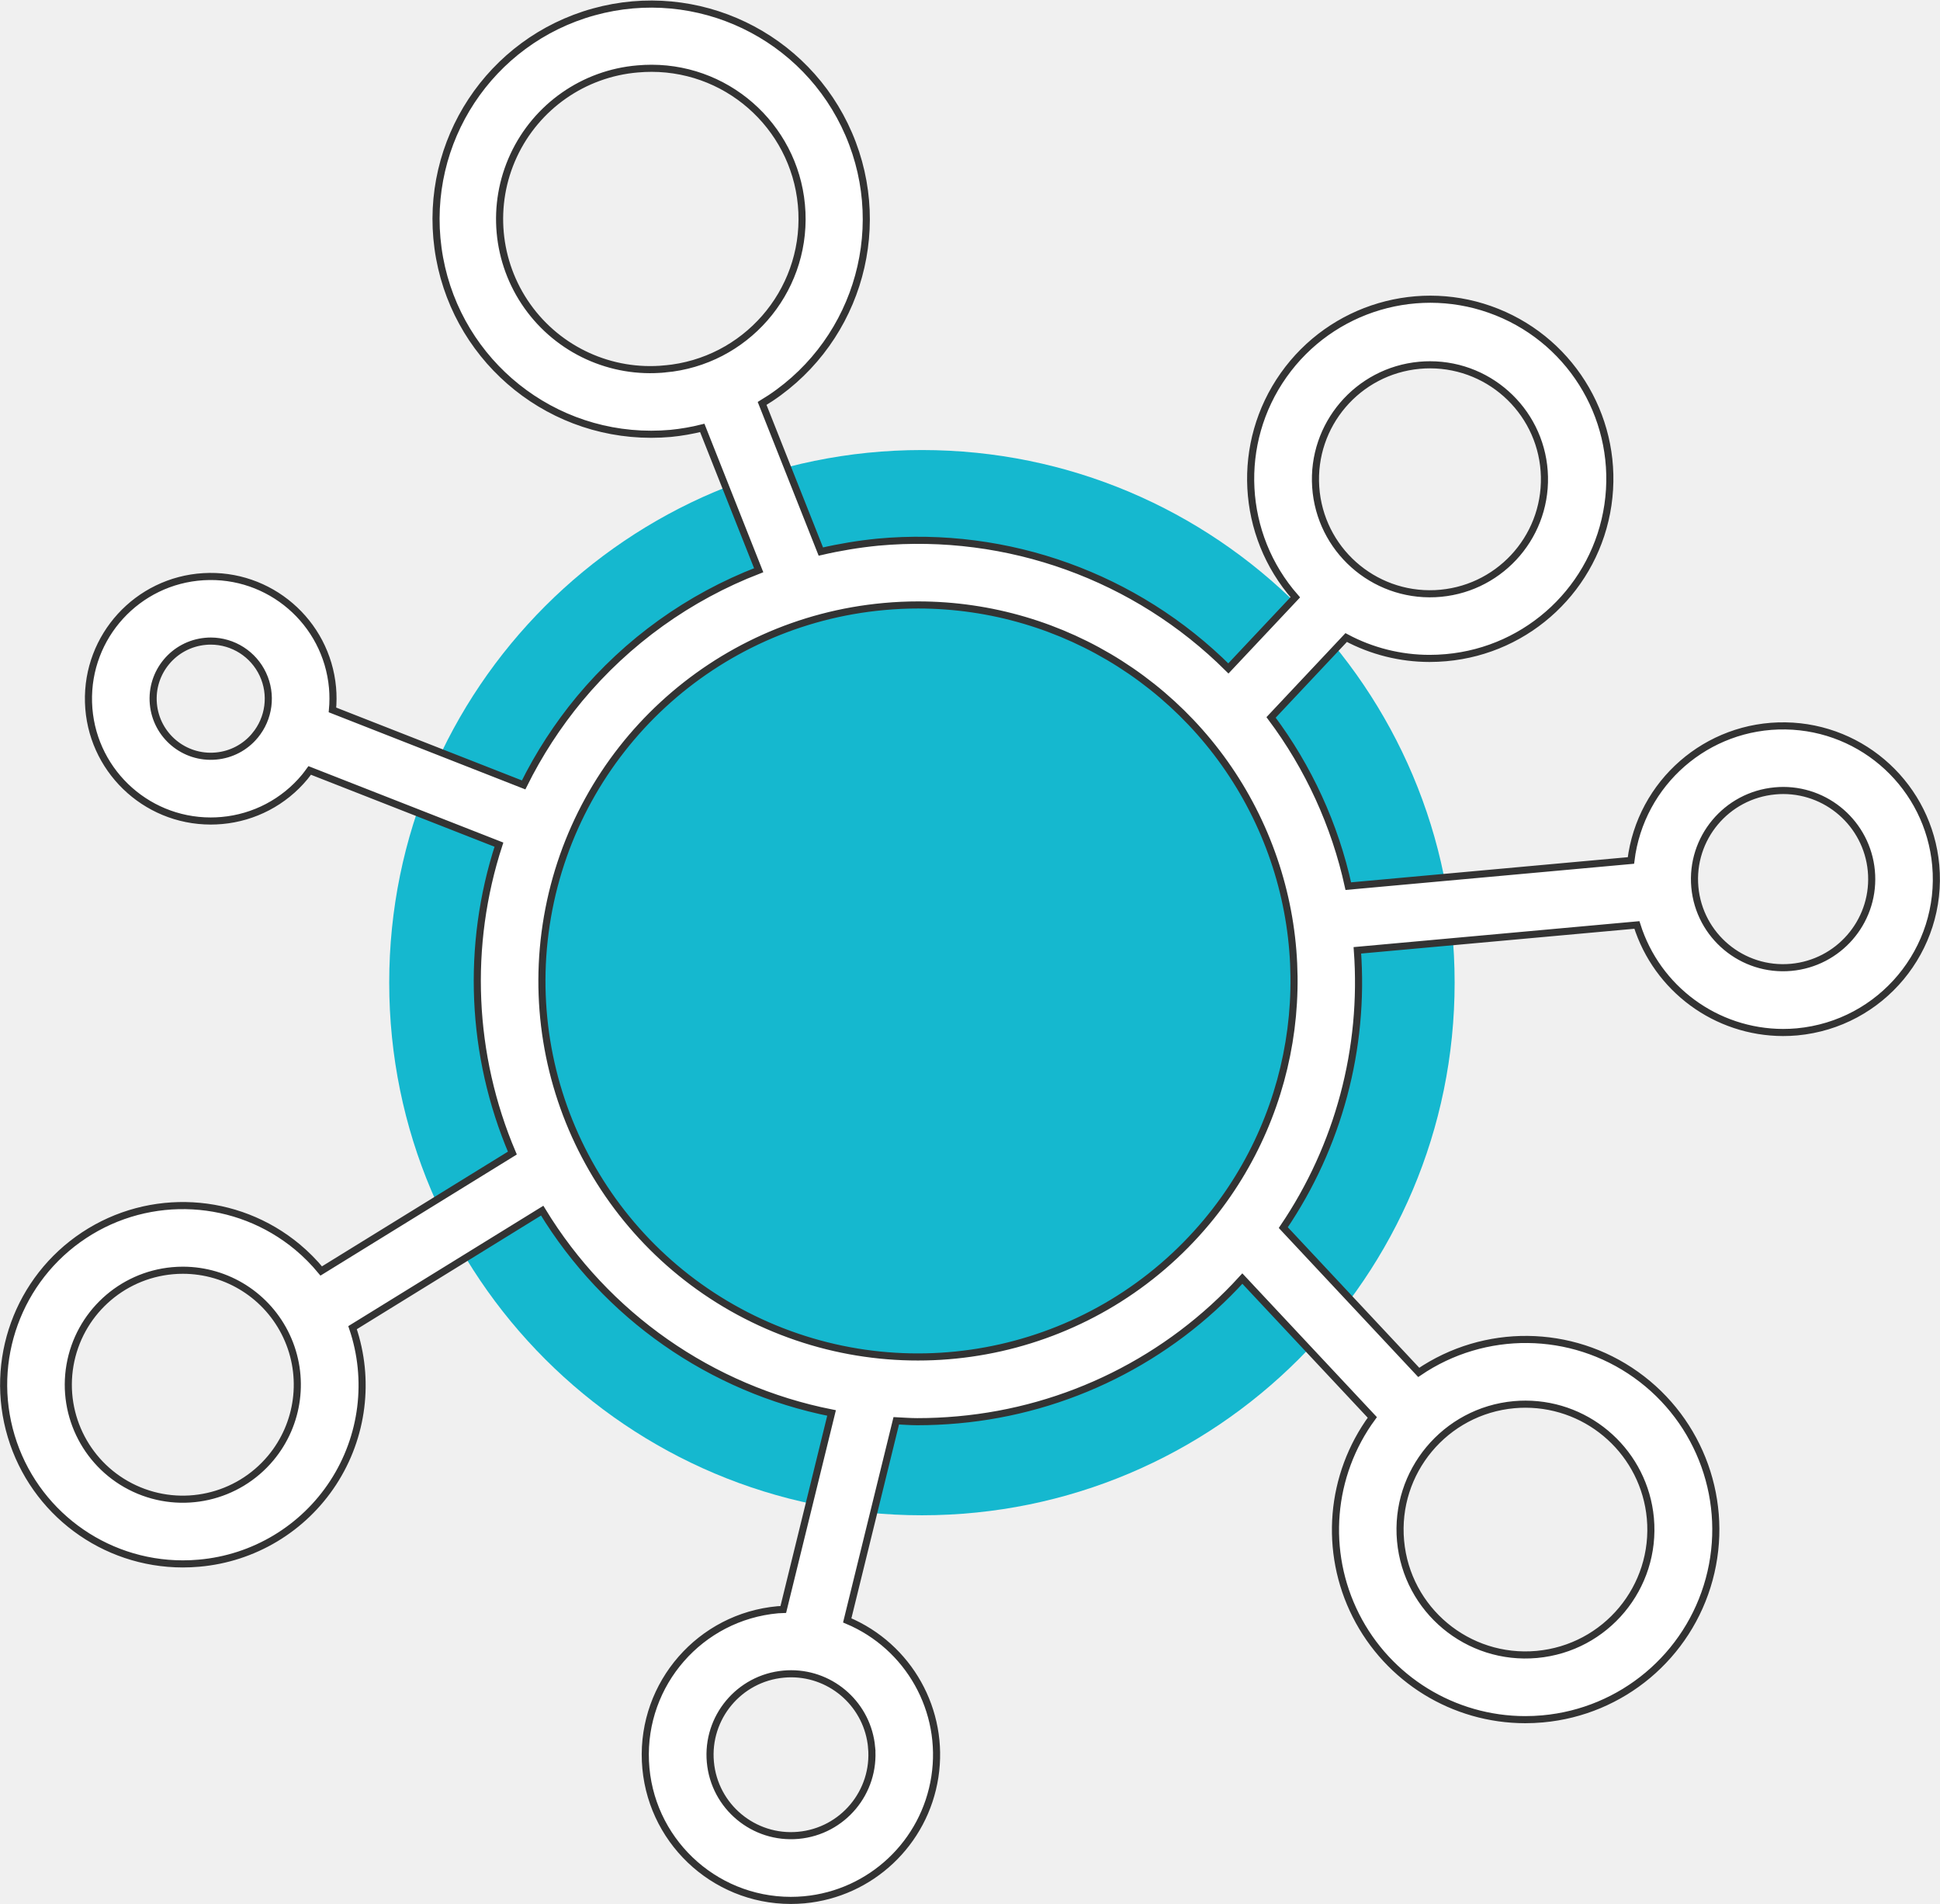
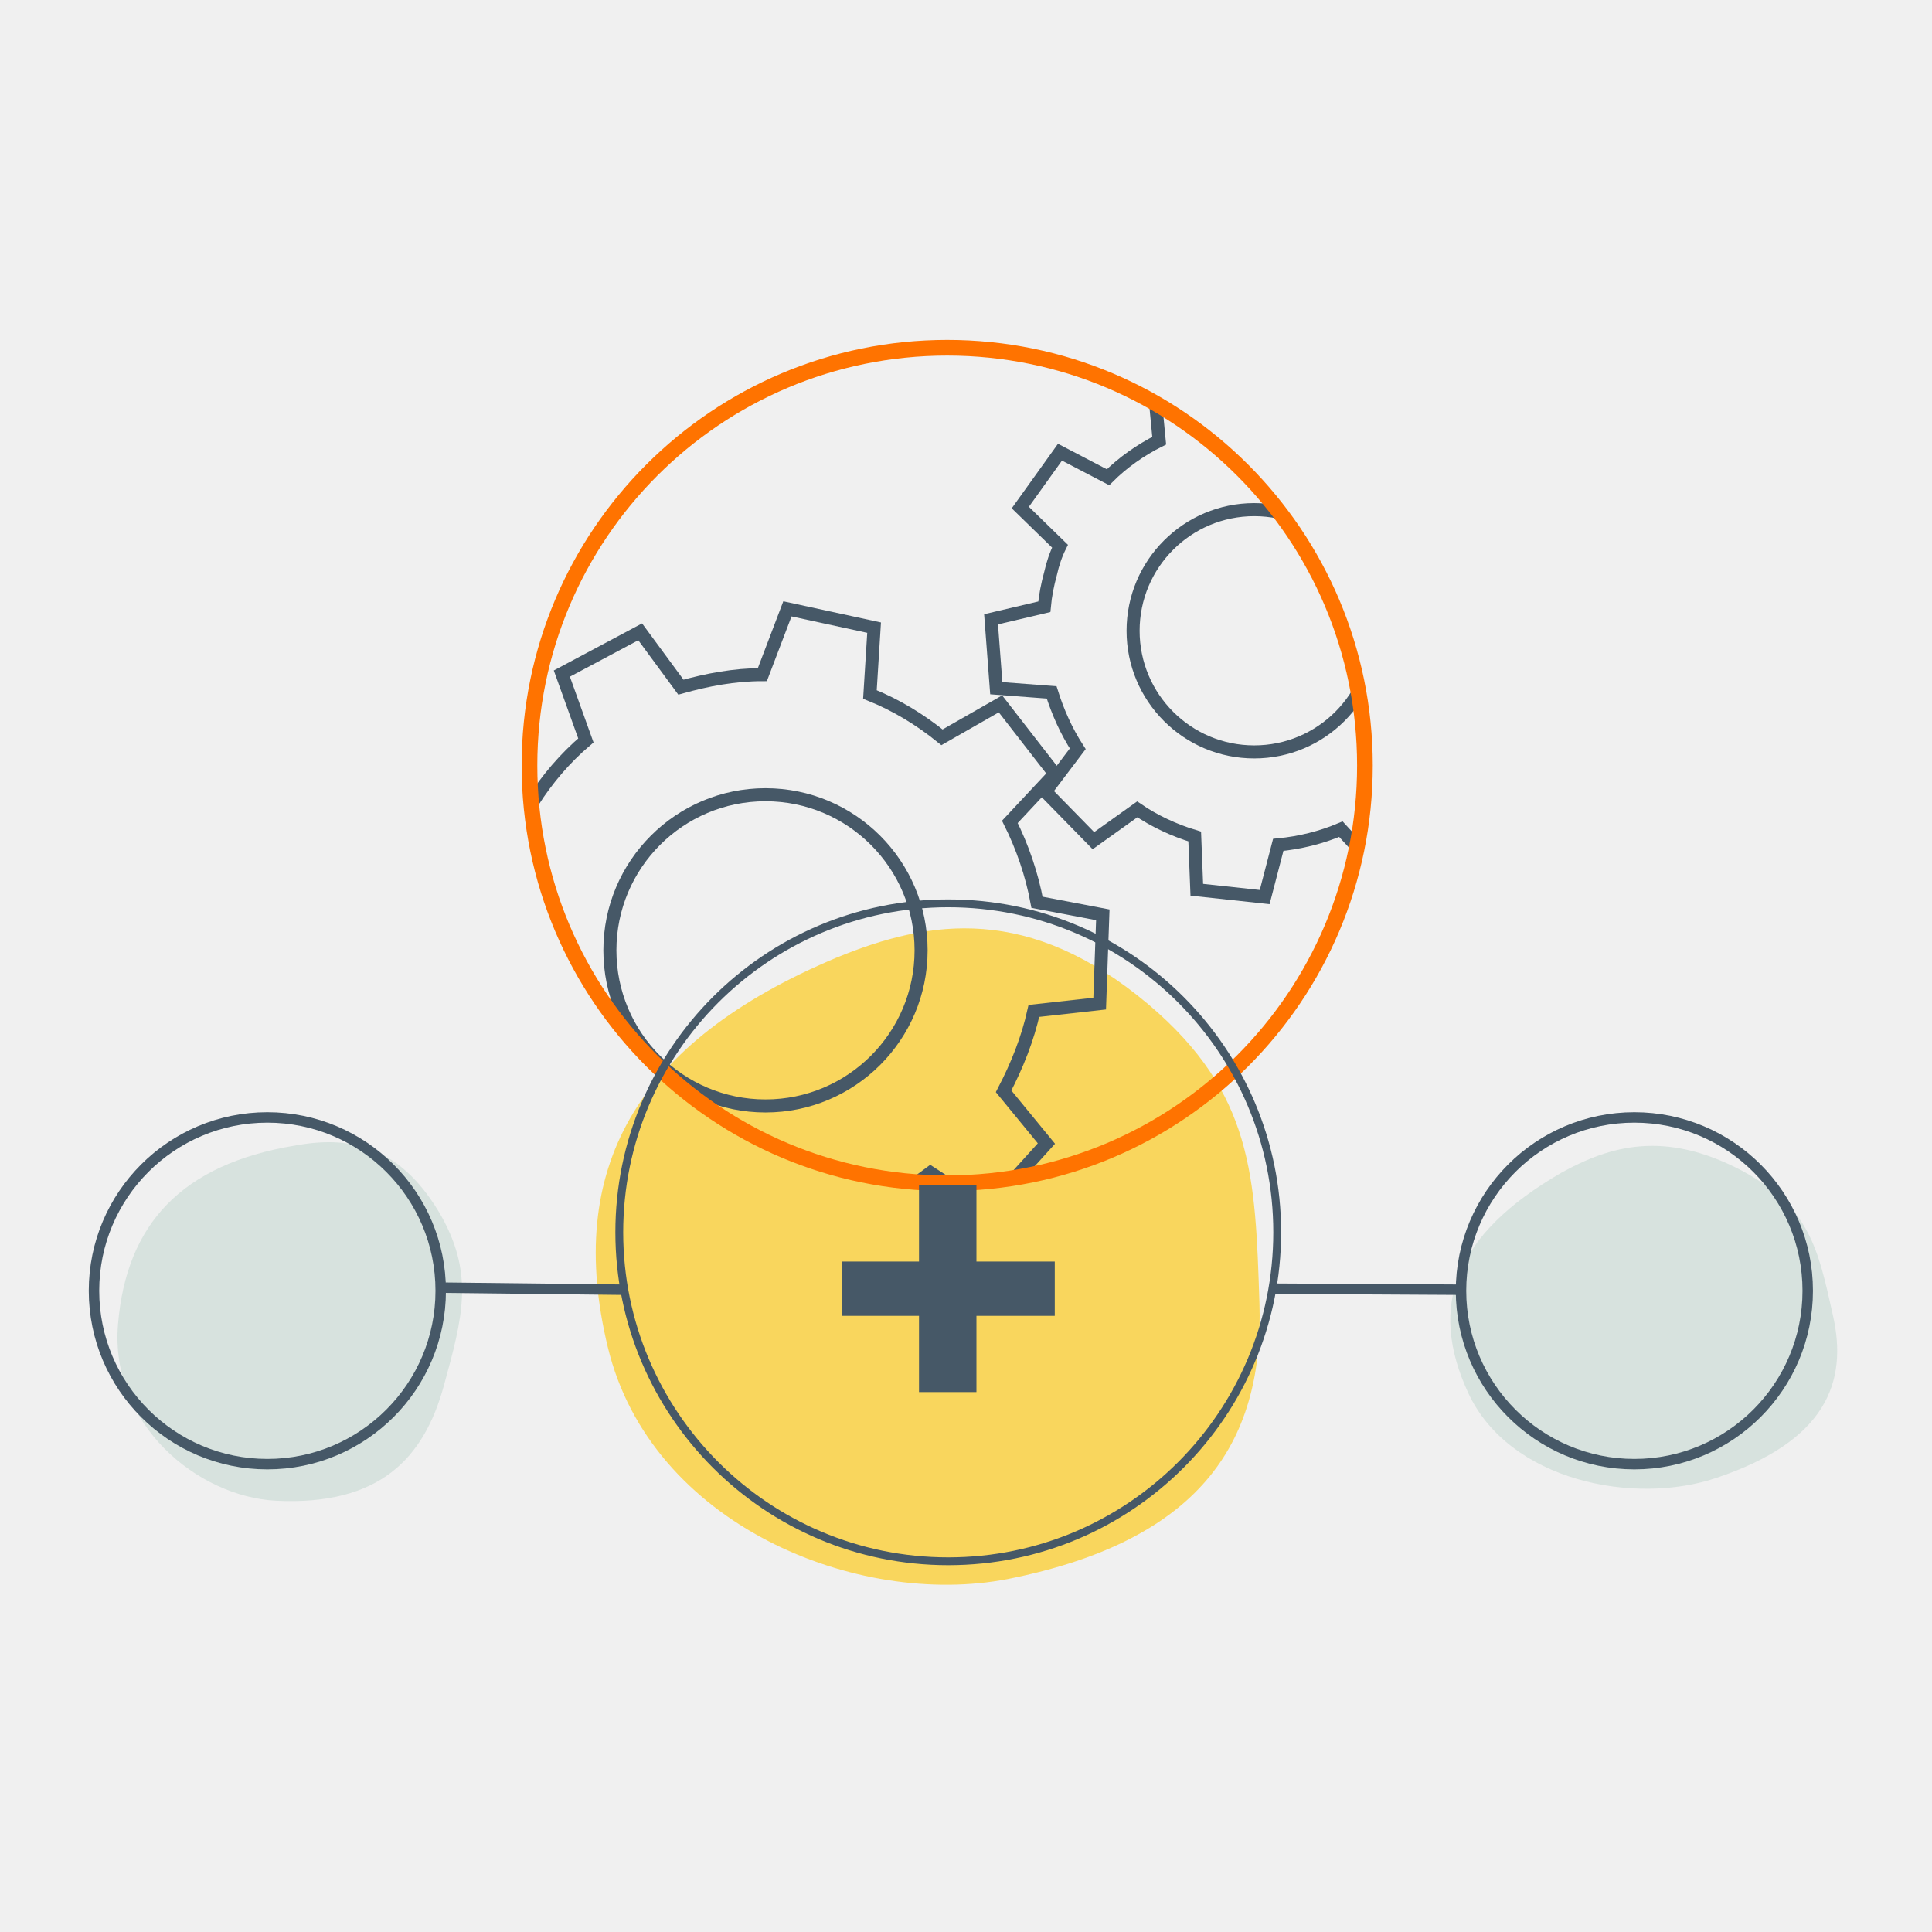
- <svg xmlns="http://www.w3.org/2000/svg" width="191.194" height="187.672" viewBox="0 0 191.194 187.672">
-   <defs>
-     <style>.a{fill:#15b8cf;}.b{fill:#fff;stroke:#333;stroke-miterlimit:10;stroke-width:0.7px;}</style>
-   </defs>
-   <g transform="translate(0.026 -1.133)">
-     <circle class="a" cx="52.5" cy="52.5" r="52.5" transform="translate(38.333 45.493)" />
-     <g transform="translate(0.333 1.493)">
-       <path class="b" d="M191.354,86.771a15.108,15.108,0,0,0-30.041-.47l-27.854,2.531A43.152,43.152,0,0,0,125.849,72.2l7.4-7.873a17.469,17.469,0,0,0,8.217,2.058c.54,0,1.087-.025,1.631-.074a17.7,17.7,0,1,0-14.862-5.952l-6.594,7.013A43.341,43.341,0,0,0,87.119,54.922a44.2,44.2,0,0,0-5.643.93l-5.787-14.6A21.2,21.2,0,1,0,64.751,44.29c.641,0,1.289-.029,1.939-.087a21.671,21.671,0,0,0,3.1-.538L75.35,57.692A43.151,43.151,0,0,0,57.685,70.374a43.736,43.736,0,0,0-5.5,8.479L33.345,71.461a12.33,12.33,0,0,0,.006-2.192,12.052,12.052,0,1,0-12.01,13.142c.365,0,.732-.017,1.1-.049a11.975,11.975,0,0,0,8.168-4.288c.175-.21.33-.431.489-.648L49.75,84.742a43.372,43.372,0,0,0,1.324,30.4L32.237,126.764a17.8,17.8,0,0,0-2.333-2.353,17.66,17.66,0,1,0-11.317,31.227c.532,0,1.073-.023,1.613-.072a17.6,17.6,0,0,0,15.124-23.214l18.689-11.534a43.213,43.213,0,0,0,28.519,19.943l-4.758,19.375c-.179.01-.357.006-.536.021a14.354,14.354,0,0,0,1.273,28.65c.441,0,.883-.021,1.328-.06a14.36,14.36,0,0,0,4.238-27.541l4.832-19.676c.689.033,1.376.089,2.071.089q2,0,4.008-.182a43.088,43.088,0,0,0,28.03-13.924L135.825,141.2a18.714,18.714,0,0,0,15.06,29.791c.575,0,1.155-.025,1.733-.078A18.737,18.737,0,1,0,140.4,136.761L127.053,122.49a43.067,43.067,0,0,0,7.3-27.332l27.549-2.5a15.135,15.135,0,0,0,14.4,10.6c.456,0,.918-.021,1.382-.062A15.133,15.133,0,0,0,191.354,86.771ZM140.478,37.49c.349-.033.7-.047,1.042-.047a11.285,11.285,0,1,1-1.042.047Zm-74.366.359A14.847,14.847,0,1,1,63.42,8.278c.458-.041.918-.062,1.372-.062a14.847,14.847,0,0,1,1.32,29.634ZM25.707,73.988a5.626,5.626,0,0,1-3.845,2.019A5.676,5.676,0,1,1,20.831,64.7c.177-.017.351-.025.526-.025a5.679,5.679,0,0,1,4.35,9.312ZM27.264,145.2a11.284,11.284,0,1,1-9.688-18.462c.347-.033.689-.047,1.031-.047A11.284,11.284,0,0,1,27.264,145.2Zm59.215,28.525a7.978,7.978,0,1,1-8.665-7.223c.247-.023.491-.035.736-.035a7.975,7.975,0,0,1,7.93,7.258ZM149.8,139.943c.379-.035.755-.05,1.128-.05a12.378,12.378,0,0,1,12.3,11.241v0A12.36,12.36,0,1,1,149.8,139.943ZM119.523,121.9A37.06,37.06,0,1,1,87.7,61.27q1.706-.157,3.385-.155A37.061,37.061,0,0,1,119.523,121.9ZM177.1,96.836a8.733,8.733,0,1,1-1.58-17.395c.27-.025.538-.039.806-.039a8.735,8.735,0,0,1,.775,17.434Z" transform="translate(-0.938 -1.845)" />
+ <svg xmlns="http://www.w3.org/2000/svg" xmlns:xlink="http://www.w3.org/1999/xlink" version="1.1" id="Layer_1" x="0px" y="0px" viewBox="0 0 185 185" style="enable-background:new 0 0 185 185;" xml:space="preserve">
+   <style type="text/css">
+ 	.st0{opacity:0.63;fill:#FFC808;}
+ 	.st1{clip-path:url(#SVGID_2_);}
+ 	.st2{fill:none;stroke:#465867;stroke-width:1.25;stroke-miterlimit:10;}
+ 	.st3{fill:none;stroke:#FF7300;stroke-width:1.5;stroke-miterlimit:10;}
+ 	.st4{fill:#D7E2DE;}
+ 	.st5{fill:none;stroke:#465867;stroke-miterlimit:10;}
+ 	.st6{fill:none;stroke:#465867;stroke-width:0.75;stroke-miterlimit:10;}
+ 	.st7{fill:#465867;}
+ </style>
+   <g>
+     <path class="st0" d="M110,96.2c10,8.5,10.2,16.4,10.6,28.6c0.4,12.7-5,22.6-24.1,26.4c-14.4,2.8-34.2-5.2-38.3-22.2   s2.6-29.2,21.9-37.3C89.1,88,98.6,86.6,110,96.2z" />
+     <g>
+       <defs>
+         <circle id="SVGID_1_" cx="90.7" cy="73.3" r="40" />
+       </defs>
+       <clipPath id="SVGID_2_">
+         <use xlink:href="#SVGID_1_" style="overflow:visible;" />
+       </clipPath>
+       <g class="st1">
+         <g>
+           <path class="st2" d="M138.4,69.5l4.9,0.6l1.8-6.3l-4.5-2c0.1-2.1,0-4.2-0.5-6.2l4.1-2.6l-2.7-6l-4.8,1.4      c-1.2-1.7-2.7-3.2-4.4-4.4l1.5-4.7l-5.9-2.9l-2.9,4.2c-2-0.5-4.1-0.6-6.1-0.5l-2-4.7l-6.4,1.6l0.5,5.2c-1.8,0.9-3.5,2.1-4.9,3.5      l-4.6-2.4l-3.8,5.3l3.8,3.7c-0.4,0.8-0.7,1.7-0.9,2.6c-0.3,1.1-0.5,2.1-0.6,3.2l-5.1,1.2l0.5,6.6l5.3,0.4      c0.6,1.9,1.4,3.7,2.5,5.4l-3.1,4.1l4.6,4.7l4.2-3c1.6,1.1,3.5,2,5.5,2.6l0.2,5.1l6.5,0.7l1.3-5c2.1-0.2,4.1-0.7,6-1.5l3.4,3.7      l5.4-3.7l-2.2-4.5C136.2,73.2,137.5,71.4,138.4,69.5z" />
+           <circle class="st2" cx="120.1" cy="60.4" r="11.6" />
+         </g>
+         <g>
+           <path class="st2" d="M99,96.8l6.3-0.7l0.3-8.5l-6.3-1.2c-0.5-2.7-1.4-5.3-2.6-7.7l4.3-4.6l-5.2-6.7l-5.6,3.2      c-2.1-1.7-4.4-3.1-6.9-4.1l0.4-6.4l-8.3-1.8L73,64.6c-2.7,0-5.3,0.5-7.8,1.2l-3.9-5.3l-7.5,4l2.3,6.4c-2,1.7-3.7,3.7-5.1,5.9      l-6.5-1.5l-3.2,7.9l5.9,3.5c-0.2,1.1-0.3,2.3-0.4,3.5c0,1.4,0,2.8,0.2,4.2l-6,3l2.6,8.1l6.8-1.1c1.3,2.2,2.9,4.3,4.8,6l-2.7,6.2      l7.2,4.5l4.4-5.1c2.4,0.9,5,1.4,7.6,1.6l1.9,6.3l8.4-1.2l0.1-6.6c2.5-0.9,4.9-2.2,7-3.8l5.4,3.5l5.7-6.3l-4.1-5      C97.4,102,98.4,99.5,99,96.8z" />
+           <circle class="st2" cx="73.3" cy="91" r="14.9" />
+         </g>
+       </g>
+     </g>
+     <circle class="st3" cx="90.7" cy="73.3" r="40" />
+     <path class="st4" d="M42,116c3.5,5.9,2.3,10.1,0.5,16.7c-1.9,6.9-6.1,11.5-16.1,11c-7.5-0.4-15.9-7.3-15.1-16.9   c0.8-9.6,6.1-15.3,16.9-17.1C33.1,108.8,38,109.4,42,116z" />
+     <path class="st4" d="M166.8,112.1c6.5,3.5,7.3,7.5,8.7,13.8c1.5,6.5-0.7,12.1-11.1,15.6c-7.9,2.7-19.9,0.3-23.8-8.1   c-3.9-8.4-1.3-15.2,8.9-21.1C154.2,109.7,159.4,108.2,166.8,112.1z" />
+     <circle class="st5" cx="25.6" cy="123.6" r="16.6" />
+     <circle class="st5" cx="156.5" cy="123.6" r="16.6" />
+     <line class="st5" x1="42.2" y1="123.3" x2="59.7" y2="123.5" />
+     <line class="st5" x1="122.1" y1="123.4" x2="139.9" y2="123.5" />
+     <circle class="st6" cx="90.8" cy="118" r="31.5" />
+     <g>
+       <path class="st7" d="M101,126h-7.5v7.3H88V126h-7.4v-5.2H88v-7.3h5.5v7.3h7.5V126z" />
    </g>
  </g>
</svg>
